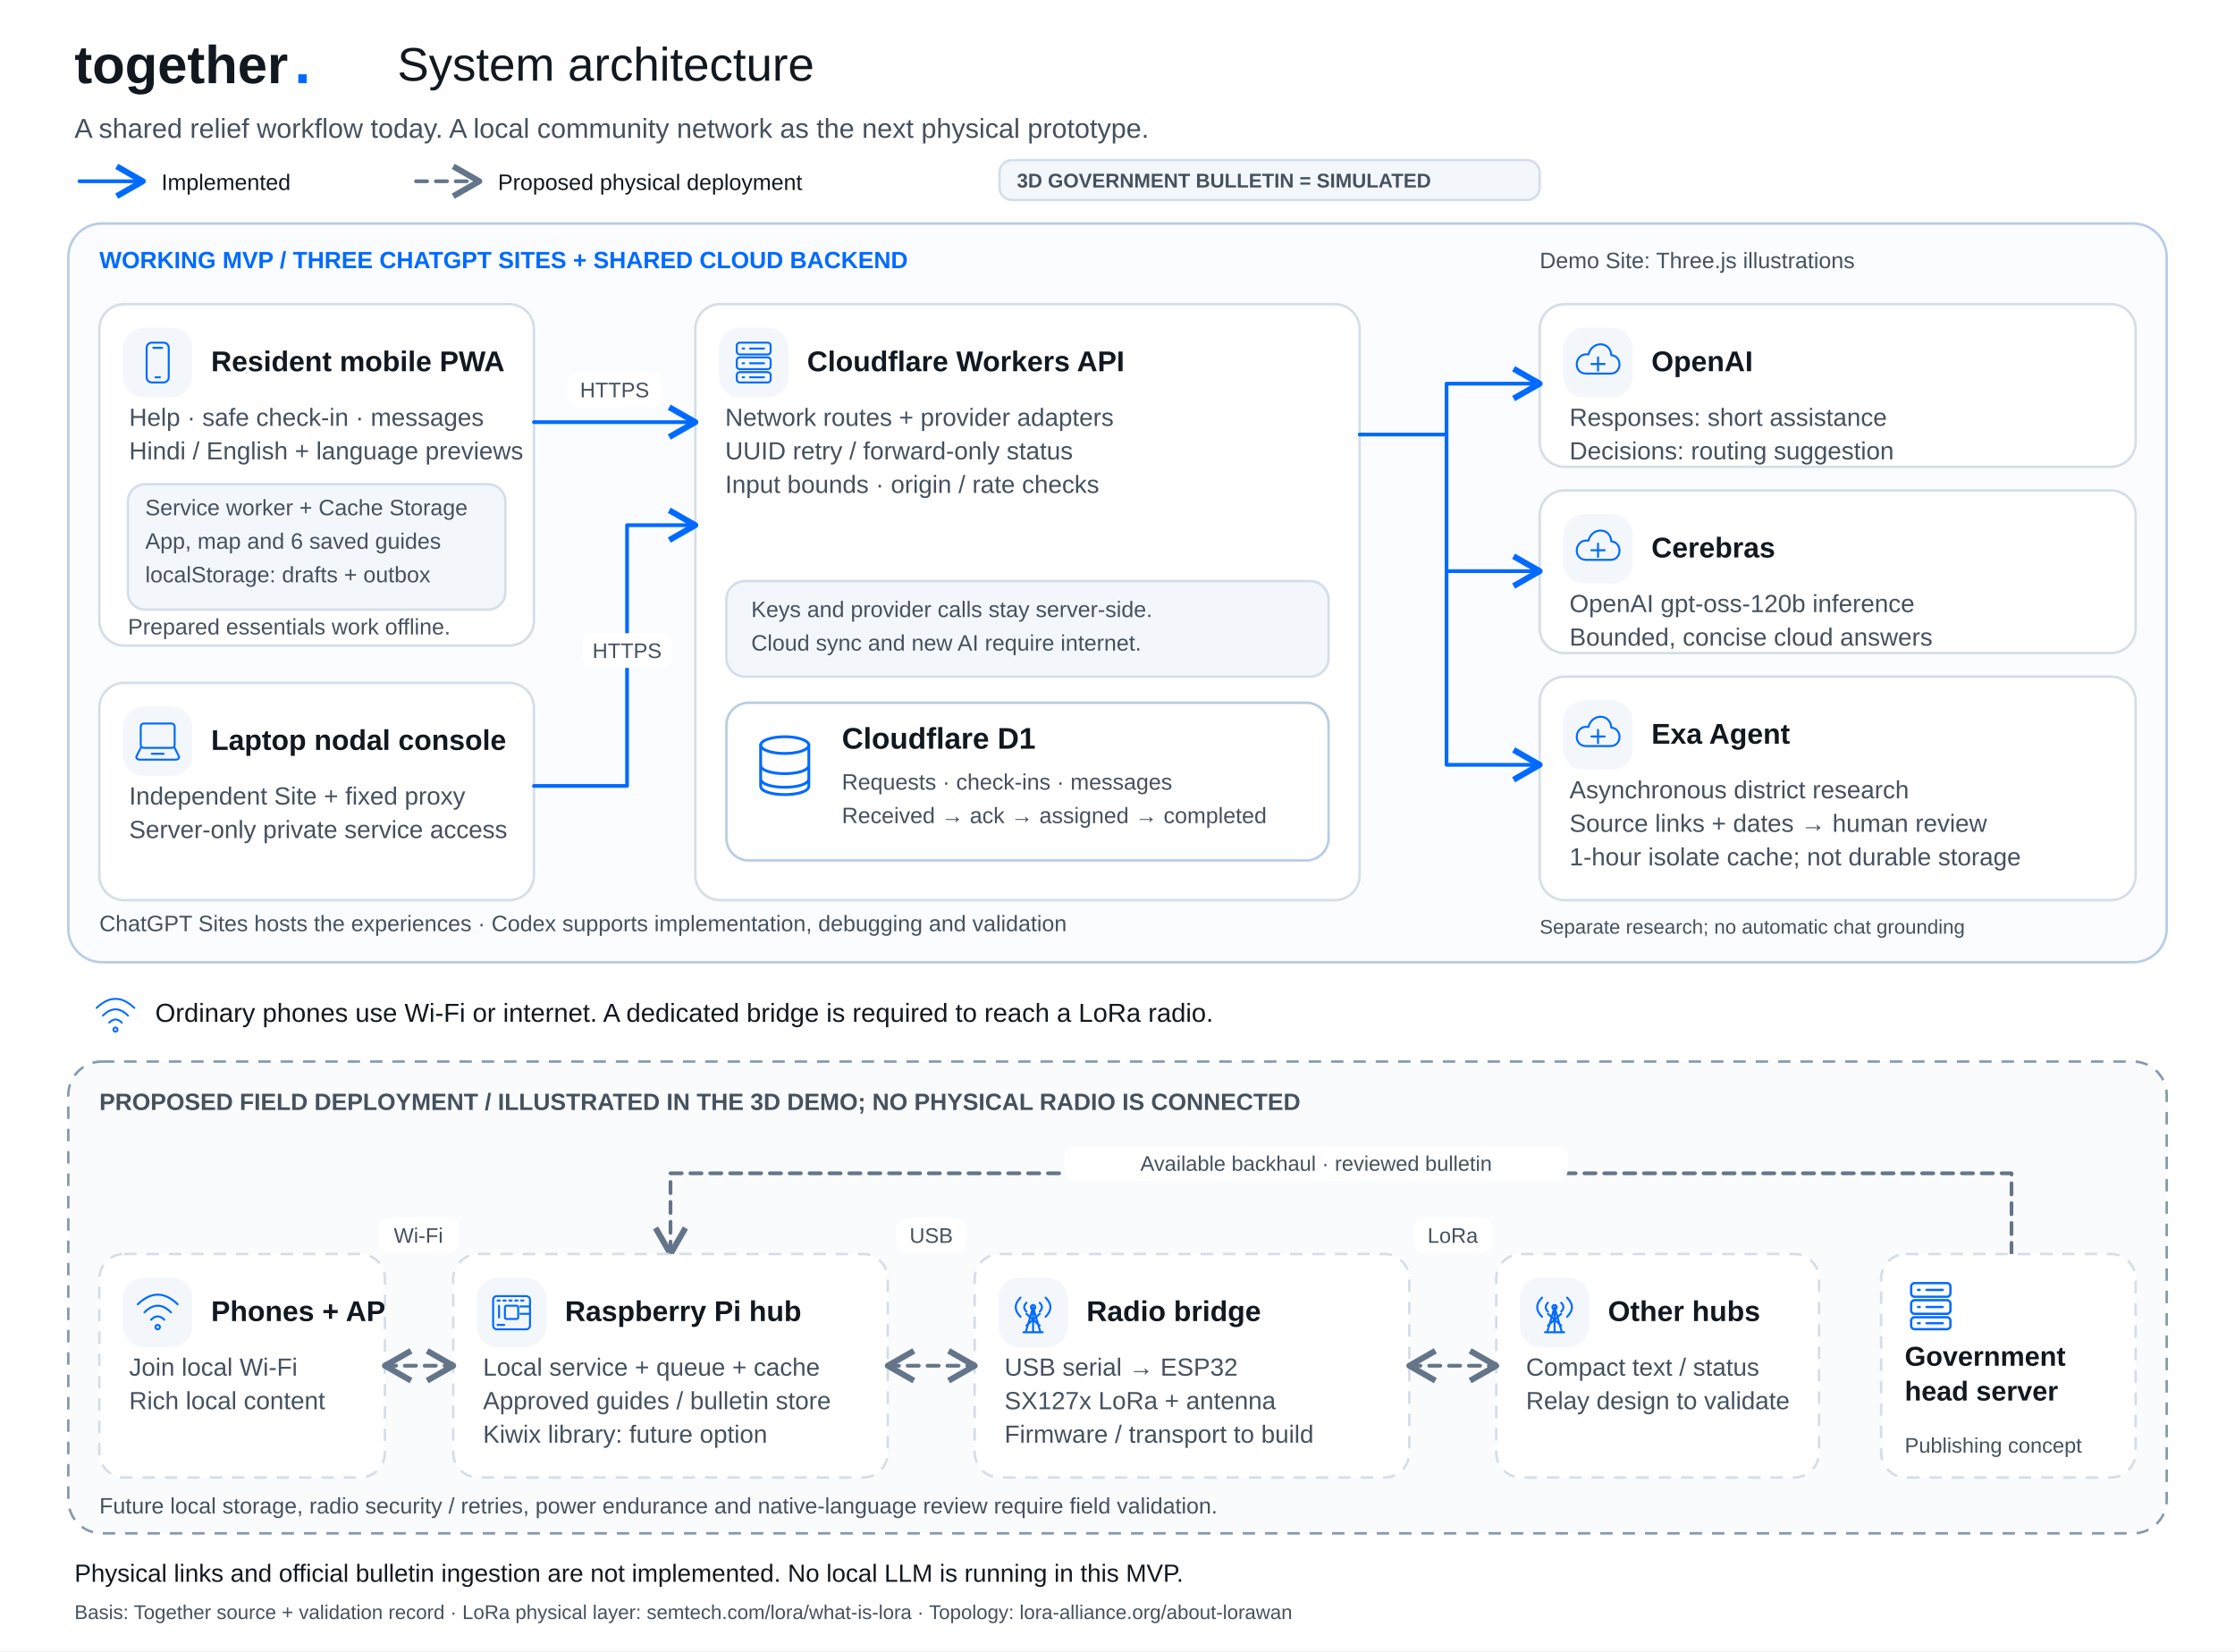
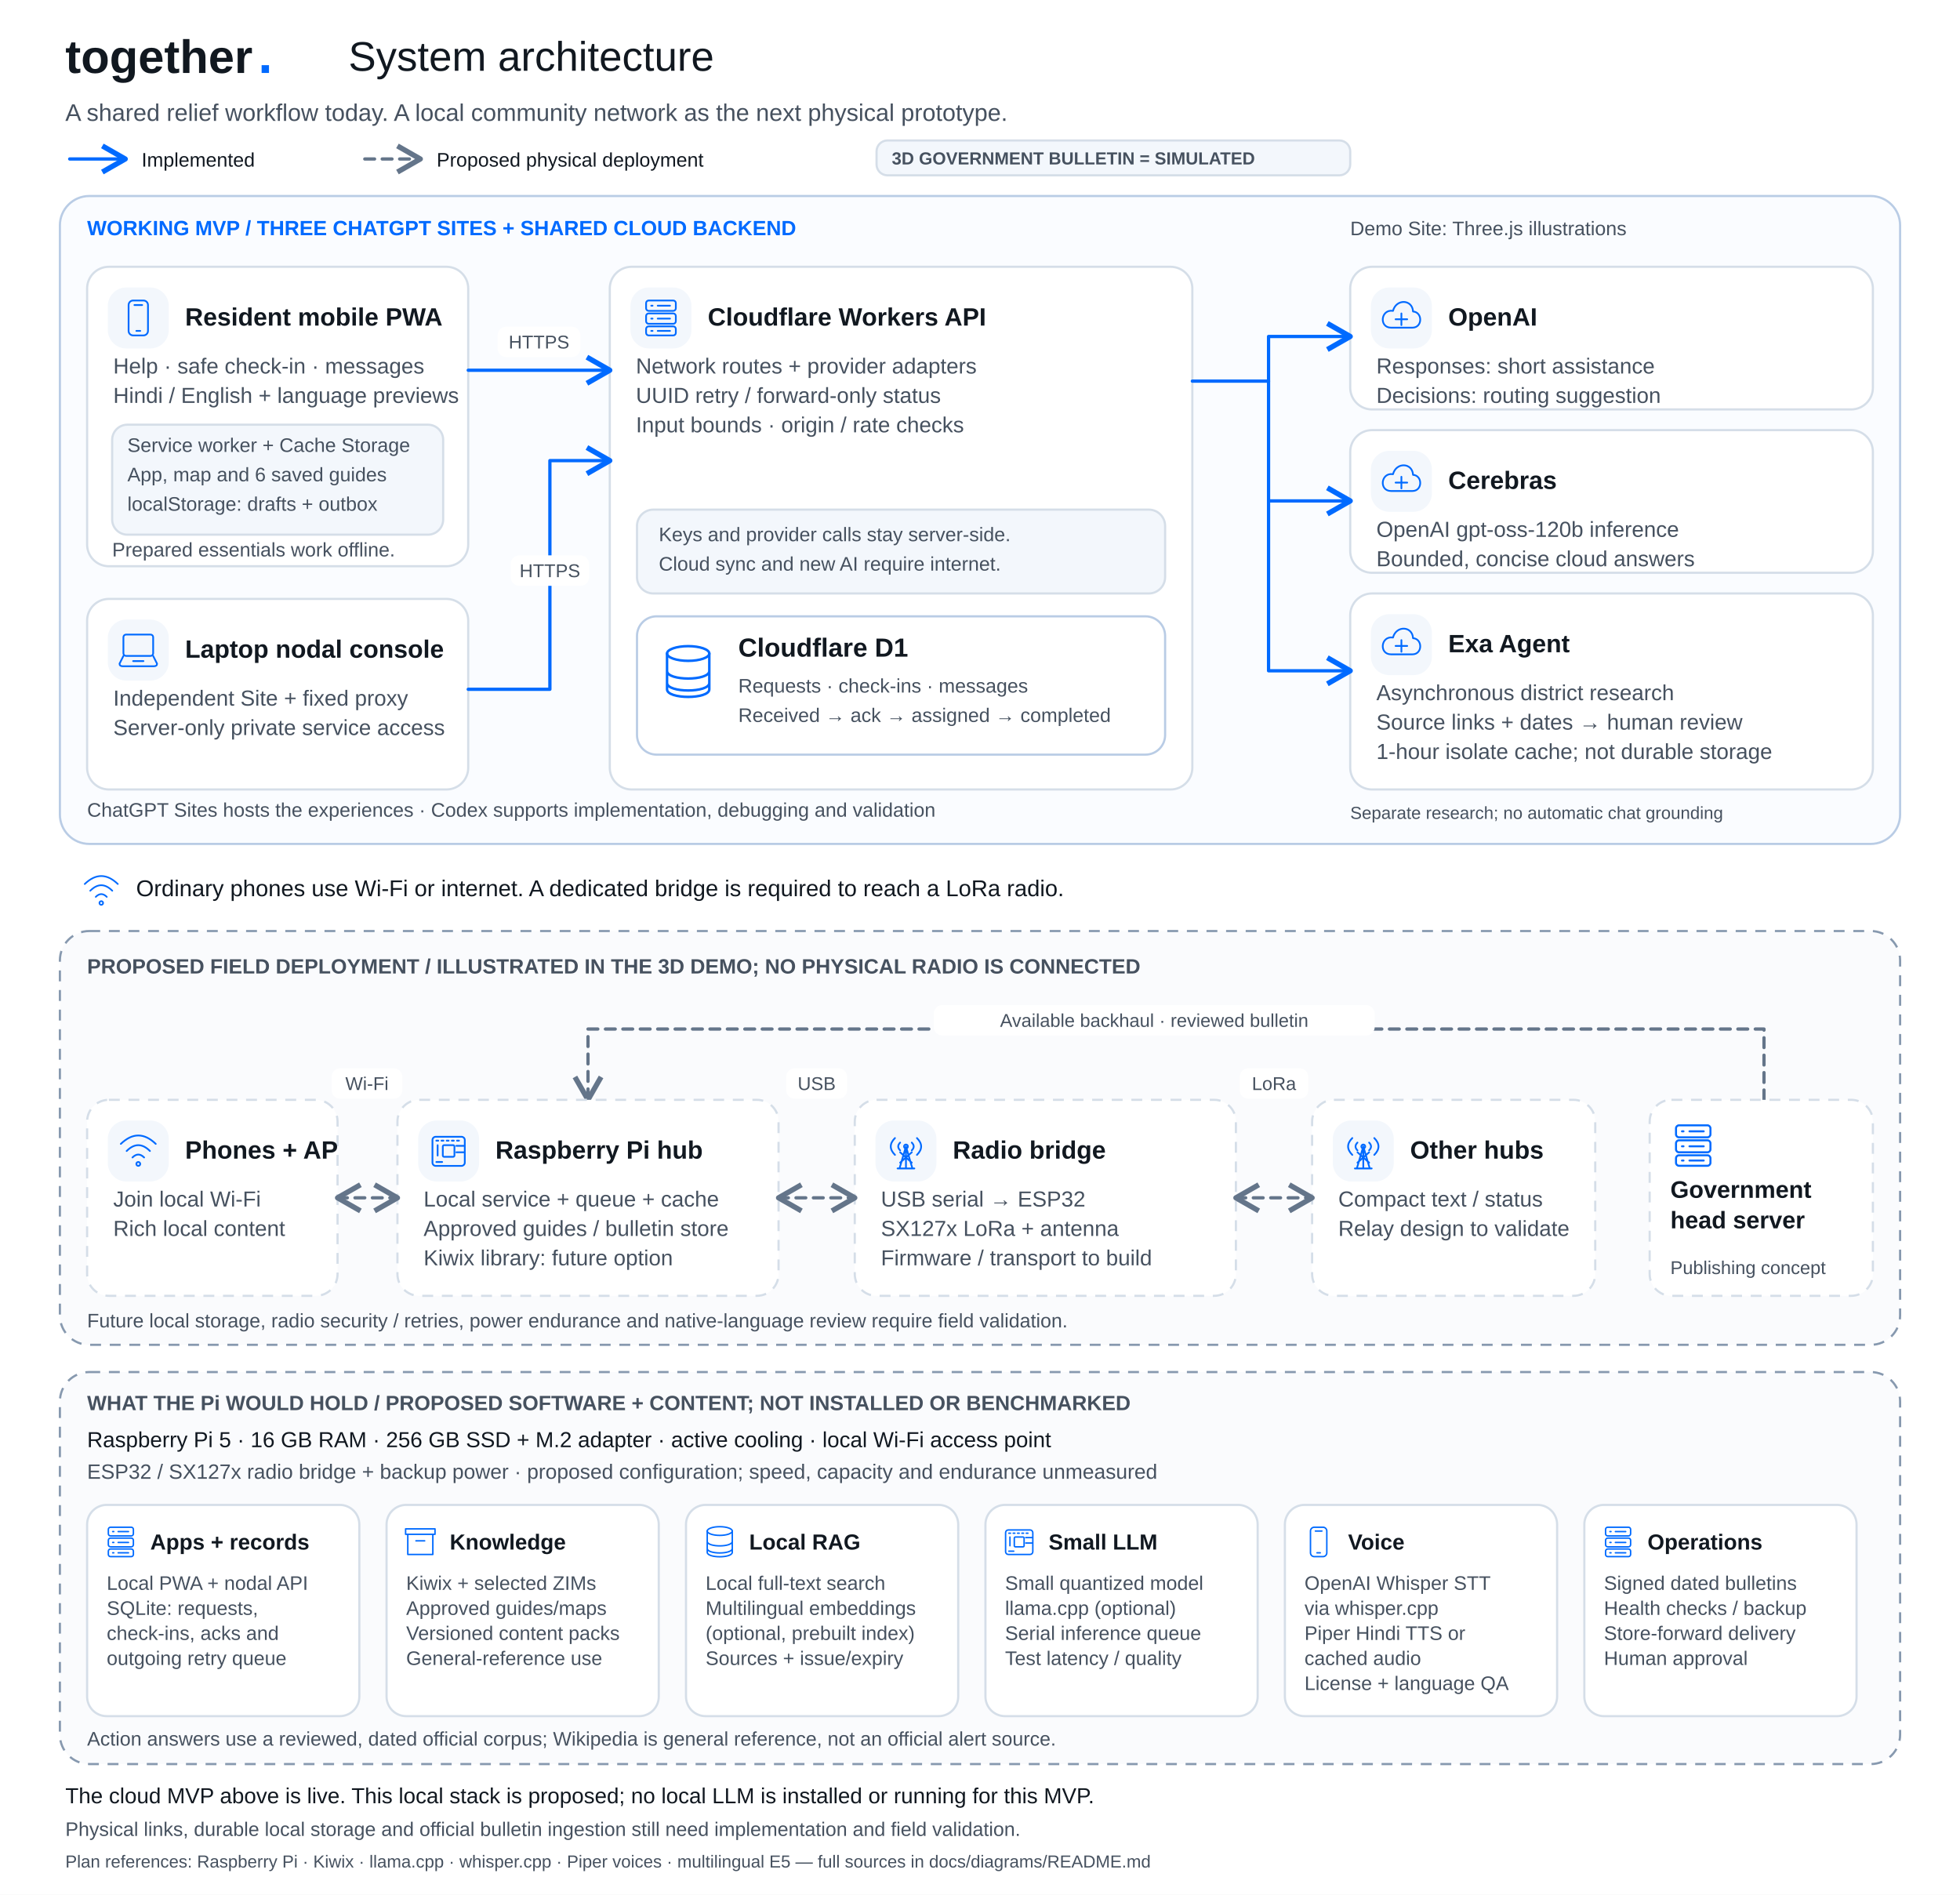
- <svg xmlns="http://www.w3.org/2000/svg" width="1800" height="1330" viewBox="0 0 1800 1330" role="img" aria-labelledby="title">
+ <svg xmlns="http://www.w3.org/2000/svg" width="1800" height="1740" viewBox="0 0 1800 1740" role="img" aria-labelledby="title">
  <defs>
    <marker id="arrow" markerWidth="10" markerHeight="10" refX="8" refY="5" orient="auto-start-reverse">
      <path d="M1 1 L8 5 L1 9" fill="none" stroke="#006AFF" stroke-width="1.6" stroke-linejoin="round" />
    </marker>
    <marker id="grayarrow" markerWidth="10" markerHeight="10" refX="8" refY="5" orient="auto-start-reverse">
      <path d="M1 1 L8 5 L1 9" fill="none" stroke="#64758A" stroke-width="1.6" stroke-linejoin="round" />
    </marker>
    <symbol id="phone" viewBox="0 0 64 64">
      <rect x="17" y="5" width="30" height="54" rx="7" />
      <path d="M26 12h12M29 52h6" />
    </symbol>
    <symbol id="laptop" viewBox="0 0 64 64">
      <rect x="9" y="8" width="46" height="33" rx="4" />
      <path d="M9 41 3 53q0 4 5 4h48q5 0 5-4l-6-12M24 49h16" />
    </symbol>
    <symbol id="server" viewBox="0 0 64 64">
      <rect x="9" y="5" width="46" height="16" rx="4" />
      <rect x="9" y="25" width="46" height="16" rx="4" />
      <rect x="9" y="45" width="46" height="14" rx="4" />
      <path d="M17 13h2M27 13h19M17 33h2M27 33h19M17 52h2M27 52h19" />
    </symbol>
    <symbol id="database" viewBox="0 0 64 64">
      <ellipse cx="32" cy="12" rx="23" ry="8" />
      <path d="M9 12v39c0 11 46 11 46 0V12M9 31c0 11 46 11 46 0M9 44c0 11 46 11 46 0" />
    </symbol>
    <symbol id="wifi" viewBox="0 0 64 64">
      <path d="M5 21q27-26 54 0M14 32q18-18 36 0M23 42q9-9 18 0" />
      <circle cx="32" cy="52" r="3" />
    </symbol>
    <symbol id="pi" viewBox="0 0 64 64">
      <rect x="7" y="10" width="50" height="45" rx="5" />
      <rect x="23" y="23" width="18" height="18" rx="2" />
      <path d="M13 16h3M21 16h3M29 16h3M37 16h3M45 16h3M13 49h9M44 24h12M44 34h12M15 23v16" />
    </symbol>
    <symbol id="radio" viewBox="0 0 64 64">
      <path d="M32 25v34M19 59h26M22 59l10-34 10 34M23 34l18 16M41 34 23 50M15 12q-13 13 0 26M49 12q13 13 0 26M23 19q-6 6 0 12M41 19q6 6 0 12" />
      <circle cx="32" cy="25" r="3" />
    </symbol>
    <symbol id="cloud" viewBox="0 0 64 64">
      <path d="M16 47H49c16 0 16-24 1-25C49 3 24 2 19 21 0 18-3 47 16 47Z" />
      <path d="M23 34h18M32 25v18" />
    </symbol>
    <symbol id="cache" viewBox="0 0 64 64">
      <path d="M9 18h46v37H9zM5 8h54v10H5zM24 30h16" />
    </symbol>
    <symbol id="house" viewBox="0 0 64 64">
      <path d="m5 29 27-23 27 23M12 25v33h40V25M26 58V40h13v18" />
    </symbol>
    <symbol id="sensor" viewBox="0 0 64 64">
      <path d="M18 40h28v18H18zM32 40V21M16 9q-16 14 0 28M48 9q16 14 0 28M24 16q-8 7 0 14M40 16q8 7 0 14" />
      <circle cx="32" cy="23" r="3" />
    </symbol>
  </defs>
-   <rect width="1800" height="1330" fill="#FFFFFF" />
+   <rect width="1800" height="1740" fill="#FFFFFF" />
  <g font-family="Arial, Helvetica, sans-serif" fill="#111820">
    <text x="60" y="67" font-size="43" fill="#111820" font-weight="700" text-anchor="start">together</text>
    <text x="237" y="67" font-size="48" fill="#006AFF" font-weight="700" text-anchor="start">.</text>
    <text x="320" y="65" font-size="38" fill="#111820" font-weight="500" text-anchor="start">System architecture</text>
    <text x="60" y="111" font-size="22" fill="#46515F" font-weight="400" text-anchor="start">A shared relief workflow today. A local community network as the next physical prototype.</text>
    <polyline points="64,146 115,146" fill="none" stroke="#006AFF" stroke-width="3" stroke-linejoin="round" stroke-linecap="round" marker-end="url(#arrow)" />
    <text x="130" y="153" font-size="18" fill="#111820" font-weight="400" text-anchor="start">Implemented</text>
    <polyline points="335,146 386,146" fill="none" stroke="#64758A" stroke-width="3" stroke-linejoin="round" stroke-linecap="round" stroke-dasharray="9 7" marker-end="url(#grayarrow)" />
    <text x="401" y="153" font-size="18" fill="#111820" font-weight="400" text-anchor="start">Proposed physical deployment</text>
    <rect x="805" y="129" width="435" height="32" rx="10" fill="#F3F7FC" stroke="#D5DEE8" stroke-width="2" />
    <text x="819" y="151" font-size="16" fill="#46515F" font-weight="600" text-anchor="start">3D GOVERNMENT BULLETIN = SIMULATED</text>
    <rect x="55" y="180" width="1690" height="595" rx="27" fill="#FAFCFF" stroke="#B9CCE5" stroke-width="2" />
    <text x="80" y="216" font-size="19" fill="#006AFF" font-weight="600" text-anchor="start">WORKING MVP  /  THREE CHATGPT SITES + SHARED CLOUD BACKEND</text>
    <text x="1240" y="216" font-size="18" fill="#46515F" font-weight="400" text-anchor="start">Demo Site: Three.js illustrations</text>
    <rect x="80" y="245" width="350" height="275" rx="20" fill="white" stroke="#D5DEE8" stroke-width="2" />
    <rect x="100" y="265" width="54" height="54" rx="16" fill="#F3F7FC" stroke="#F3F7FC" stroke-width="2" />
    <use href="#phone" x="108" y="273" width="38" height="38" fill="none" stroke="#006AFF" stroke-width="2.7" stroke-linecap="round" stroke-linejoin="round" />
    <text x="170" y="299" font-size="23" fill="#111820" font-weight="600" text-anchor="start">Resident mobile PWA</text>
    <text x="104" y="343" font-size="20" fill="#46515F" font-weight="400" text-anchor="start">Help · safe check-in · messages</text>
    <text x="104" y="370" font-size="20" fill="#46515F" font-weight="400" text-anchor="start">Hindi / English + language previews</text>
    <rect x="103" y="390" width="304" height="101" rx="14" fill="#F3F7FC" stroke="#D5DEE8" stroke-width="2" />
    <text x="117" y="415" font-size="18" fill="#46515F" font-weight="400" text-anchor="start">Service worker + Cache Storage</text>
    <text x="117" y="442" font-size="18" fill="#46515F" font-weight="400" text-anchor="start">App, map and 6 saved guides</text>
    <text x="117" y="469" font-size="18" fill="#46515F" font-weight="400" text-anchor="start">localStorage: drafts + outbox</text>
    <text x="103" y="511" font-size="18" fill="#46515F" font-weight="400" text-anchor="start">Prepared essentials work offline.</text>
    <rect x="80" y="550" width="350" height="175" rx="20" fill="white" stroke="#D5DEE8" stroke-width="2" />
    <rect x="100" y="570" width="54" height="54" rx="16" fill="#F3F7FC" stroke="#F3F7FC" stroke-width="2" />
    <use href="#laptop" x="108" y="578" width="38" height="38" fill="none" stroke="#006AFF" stroke-width="2.7" stroke-linecap="round" stroke-linejoin="round" />
    <text x="170" y="604" font-size="23" fill="#111820" font-weight="600" text-anchor="start">Laptop nodal console</text>
    <text x="104" y="648" font-size="20" fill="#46515F" font-weight="400" text-anchor="start">Independent Site + fixed proxy</text>
    <text x="104" y="675" font-size="20" fill="#46515F" font-weight="400" text-anchor="start">Server-only private service access</text>
    <rect x="560" y="245" width="535" height="480" rx="20" fill="white" stroke="#D5DEE8" stroke-width="2" />
    <rect x="580" y="265" width="54" height="54" rx="16" fill="#F3F7FC" stroke="#F3F7FC" stroke-width="2" />
    <use href="#server" x="588" y="273" width="38" height="38" fill="none" stroke="#006AFF" stroke-width="2.7" stroke-linecap="round" stroke-linejoin="round" />
    <text x="650" y="299" font-size="23" fill="#111820" font-weight="600" text-anchor="start">Cloudflare Workers API</text>
    <text x="584" y="343" font-size="20" fill="#46515F" font-weight="400" text-anchor="start">Network routes + provider adapters</text>
    <text x="584" y="370" font-size="20" fill="#46515F" font-weight="400" text-anchor="start">UUID retry / forward-only status</text>
    <text x="584" y="397" font-size="20" fill="#46515F" font-weight="400" text-anchor="start">Input bounds · origin / rate checks</text>
    <rect x="585" y="468" width="485" height="77" rx="15" fill="#F3F7FC" stroke="#D5DEE8" stroke-width="2" />
    <text x="605" y="497" font-size="18" fill="#46515F" font-weight="400" text-anchor="start">Keys and provider calls stay server-side.</text>
    <text x="605" y="524" font-size="18" fill="#46515F" font-weight="400" text-anchor="start">Cloud sync and new AI require internet.</text>
    <rect x="585" y="566" width="485" height="127" rx="18" fill="white" stroke="#B9CCE5" stroke-width="2" />
    <use href="#database" x="605" y="590" width="54" height="54" fill="none" stroke="#006AFF" stroke-width="2.7" stroke-linecap="round" stroke-linejoin="round" />
    <text x="678" y="603" font-size="24" fill="#111820" font-weight="600" text-anchor="start">Cloudflare D1</text>
    <text x="678" y="636" font-size="18" fill="#46515F" font-weight="400" text-anchor="start">Requests · check-ins · messages</text>
    <text x="678" y="663" font-size="18" fill="#46515F" font-weight="400" text-anchor="start">Received → ack → assigned → completed</text>
    <polyline points="430,340 560,340" fill="none" stroke="#006AFF" stroke-width="3" stroke-linejoin="round" stroke-linecap="round" marker-end="url(#arrow)" />
    <rect x="457.0" y="300" width="76" height="28" rx="8" fill="white" />
    <text x="495" y="320" font-size="17" fill="#46515F" font-weight="400" text-anchor="middle">HTTPS</text>
    <polyline points="430,633 505,633 505,423 560,423" fill="none" stroke="#006AFF" stroke-width="3" stroke-linejoin="round" stroke-linecap="round" marker-end="url(#arrow)" />
    <rect x="469.0" y="510" width="72" height="28" rx="8" fill="white" />
    <text x="505" y="530" font-size="17" fill="#46515F" font-weight="400" text-anchor="middle">HTTPS</text>
    <rect x="1240" y="245" width="480" height="131" rx="20" fill="white" stroke="#D5DEE8" stroke-width="2" />
    <rect x="1260" y="265" width="54" height="54" rx="16" fill="#F3F7FC" stroke="#F3F7FC" stroke-width="2" />
    <use href="#cloud" x="1268" y="273" width="38" height="38" fill="none" stroke="#006AFF" stroke-width="2.7" stroke-linecap="round" stroke-linejoin="round" />
    <text x="1330" y="299" font-size="23" fill="#111820" font-weight="600" text-anchor="start">OpenAI</text>
    <text x="1264" y="343" font-size="20" fill="#46515F" font-weight="400" text-anchor="start">Responses: short assistance</text>
    <text x="1264" y="370" font-size="20" fill="#46515F" font-weight="400" text-anchor="start">Decisions: routing suggestion</text>
    <rect x="1240" y="395" width="480" height="131" rx="20" fill="white" stroke="#D5DEE8" stroke-width="2" />
    <rect x="1260" y="415" width="54" height="54" rx="16" fill="#F3F7FC" stroke="#F3F7FC" stroke-width="2" />
    <use href="#cloud" x="1268" y="423" width="38" height="38" fill="none" stroke="#006AFF" stroke-width="2.7" stroke-linecap="round" stroke-linejoin="round" />
    <text x="1330" y="449" font-size="23" fill="#111820" font-weight="600" text-anchor="start">Cerebras</text>
    <text x="1264" y="493" font-size="20" fill="#46515F" font-weight="400" text-anchor="start">OpenAI gpt-oss-120b inference</text>
    <text x="1264" y="520" font-size="20" fill="#46515F" font-weight="400" text-anchor="start">Bounded, concise cloud answers</text>
    <rect x="1240" y="545" width="480" height="180" rx="20" fill="white" stroke="#D5DEE8" stroke-width="2" />
    <rect x="1260" y="565" width="54" height="54" rx="16" fill="#F3F7FC" stroke="#F3F7FC" stroke-width="2" />
    <use href="#cloud" x="1268" y="573" width="38" height="38" fill="none" stroke="#006AFF" stroke-width="2.7" stroke-linecap="round" stroke-linejoin="round" />
    <text x="1330" y="599" font-size="23" fill="#111820" font-weight="600" text-anchor="start">Exa Agent</text>
    <text x="1264" y="643" font-size="20" fill="#46515F" font-weight="400" text-anchor="start">Asynchronous district research</text>
    <text x="1264" y="670" font-size="20" fill="#46515F" font-weight="400" text-anchor="start">Source links + dates → human review</text>
    <text x="1264" y="697" font-size="20" fill="#46515F" font-weight="400" text-anchor="start">1-hour isolate cache; not durable storage</text>
    <polyline points="1095,350 1165,350 1165,309 1240,309" fill="none" stroke="#006AFF" stroke-width="3" stroke-linejoin="round" stroke-linecap="round" marker-end="url(#arrow)" />
    <polyline points="1165,350 1165,460 1240,460" fill="none" stroke="#006AFF" stroke-width="3" stroke-linejoin="round" stroke-linecap="round" marker-end="url(#arrow)" />
    <polyline points="1165,460 1165,616 1240,616" fill="none" stroke="#006AFF" stroke-width="3" stroke-linejoin="round" stroke-linecap="round" marker-end="url(#arrow)" />
    <text x="1240" y="752" font-size="16" fill="#46515F" font-weight="400" text-anchor="start">Separate research; no automatic chat grounding</text>
    <text x="80" y="750" font-size="18" fill="#46515F" font-weight="400" text-anchor="start">ChatGPT Sites hosts the experiences  ·  Codex supports implementation, debugging and validation</text>
    <use href="#wifi" x="75" y="800" width="36" height="36" fill="none" stroke="#006AFF" stroke-width="2.7" stroke-linecap="round" stroke-linejoin="round" />
    <text x="125" y="823" font-size="21" fill="#111820" font-weight="500" text-anchor="start">Ordinary phones use Wi-Fi or internet. A dedicated bridge is required to reach a LoRa radio.</text>
    <rect x="55" y="855" width="1690" height="380" rx="27" fill="#FAFBFD" stroke="#8799AF" stroke-width="2" stroke-dasharray="10 8" />
    <text x="80" y="894" font-size="19" fill="#46515F" font-weight="600" text-anchor="start">PROPOSED FIELD DEPLOYMENT  /  ILLUSTRATED IN THE 3D DEMO; NO PHYSICAL RADIO IS CONNECTED</text>
    <polyline points="1620,1010 1620,945 540,945 540,1010" fill="none" stroke="#64758A" stroke-width="3" stroke-linejoin="round" stroke-linecap="round" stroke-dasharray="9 7" marker-end="url(#grayarrow)" />
    <rect x="857.5" y="923" width="405" height="28" rx="8" fill="white" />
    <text x="1060" y="943" font-size="17" fill="#46515F" font-weight="400" text-anchor="middle">Available backhaul · reviewed bulletin</text>
    <rect x="80" y="1010" width="230" height="180" rx="20" fill="white" stroke="#D5DEE8" stroke-width="2" stroke-dasharray="10 8" />
    <rect x="100" y="1030" width="54" height="54" rx="16" fill="#F3F7FC" stroke="#F3F7FC" stroke-width="2" />
    <use href="#wifi" x="108" y="1038" width="38" height="38" fill="none" stroke="#006AFF" stroke-width="2.7" stroke-linecap="round" stroke-linejoin="round" />
    <text x="170" y="1064" font-size="23" fill="#111820" font-weight="600" text-anchor="start">Phones + AP</text>
    <text x="104" y="1108" font-size="20" fill="#46515F" font-weight="400" text-anchor="start">Join local Wi-Fi</text>
    <text x="104" y="1135" font-size="20" fill="#46515F" font-weight="400" text-anchor="start">Rich local content</text>
    <rect x="365" y="1010" width="350" height="180" rx="20" fill="white" stroke="#D5DEE8" stroke-width="2" stroke-dasharray="10 8" />
    <rect x="385" y="1030" width="54" height="54" rx="16" fill="#F3F7FC" stroke="#F3F7FC" stroke-width="2" />
    <use href="#pi" x="393" y="1038" width="38" height="38" fill="none" stroke="#006AFF" stroke-width="2.7" stroke-linecap="round" stroke-linejoin="round" />
    <text x="455" y="1064" font-size="23" fill="#111820" font-weight="600" text-anchor="start">Raspberry Pi hub</text>
    <text x="389" y="1108" font-size="20" fill="#46515F" font-weight="400" text-anchor="start">Local service + queue + cache</text>
    <text x="389" y="1135" font-size="20" fill="#46515F" font-weight="400" text-anchor="start">Approved guides / bulletin store</text>
    <text x="389" y="1162" font-size="20" fill="#46515F" font-weight="400" text-anchor="start">Kiwix library: future option</text>
    <rect x="785" y="1010" width="350" height="180" rx="20" fill="white" stroke="#D5DEE8" stroke-width="2" stroke-dasharray="10 8" />
    <rect x="805" y="1030" width="54" height="54" rx="16" fill="#F3F7FC" stroke="#F3F7FC" stroke-width="2" />
    <use href="#radio" x="813" y="1038" width="38" height="38" fill="none" stroke="#006AFF" stroke-width="2.7" stroke-linecap="round" stroke-linejoin="round" />
    <text x="875" y="1064" font-size="23" fill="#111820" font-weight="600" text-anchor="start">Radio bridge</text>
    <text x="809" y="1108" font-size="20" fill="#46515F" font-weight="400" text-anchor="start">USB serial → ESP32</text>
    <text x="809" y="1135" font-size="20" fill="#46515F" font-weight="400" text-anchor="start">SX127x LoRa + antenna</text>
    <text x="809" y="1162" font-size="20" fill="#46515F" font-weight="400" text-anchor="start">Firmware / transport to build</text>
    <rect x="1205" y="1010" width="260" height="180" rx="20" fill="white" stroke="#D5DEE8" stroke-width="2" stroke-dasharray="10 8" />
    <rect x="1225" y="1030" width="54" height="54" rx="16" fill="#F3F7FC" stroke="#F3F7FC" stroke-width="2" />
    <use href="#radio" x="1233" y="1038" width="38" height="38" fill="none" stroke="#006AFF" stroke-width="2.7" stroke-linecap="round" stroke-linejoin="round" />
    <text x="1295" y="1064" font-size="23" fill="#111820" font-weight="600" text-anchor="start">Other hubs</text>
    <text x="1229" y="1108" font-size="20" fill="#46515F" font-weight="400" text-anchor="start">Compact text / status</text>
    <text x="1229" y="1135" font-size="20" fill="#46515F" font-weight="400" text-anchor="start">Relay design to validate</text>
    <rect x="1515" y="1010" width="205" height="180" rx="20" fill="white" stroke="#D5DEE8" stroke-width="2" stroke-dasharray="10 8" />
    <use href="#server" x="1533" y="1030" width="44" height="44" fill="none" stroke="#006AFF" stroke-width="2.7" stroke-linecap="round" stroke-linejoin="round" />
    <text x="1534" y="1100" font-size="22" fill="#111820" font-weight="600" text-anchor="start">Government</text>
    <text x="1534" y="1128" font-size="22" fill="#111820" font-weight="600" text-anchor="start">head server</text>
    <text x="1534" y="1170" font-size="17" fill="#46515F" font-weight="400" text-anchor="start">Publishing concept</text>
    <polyline points="310,1100 365,1100" fill="none" stroke="#64758A" stroke-width="3" stroke-linejoin="round" stroke-linecap="round" stroke-dasharray="9 7" marker-end="url(#grayarrow)" marker-start="url(#grayarrow)" />
    <rect x="304.5" y="981" width="65" height="28" rx="8" fill="white" />
    <text x="337" y="1001" font-size="17" fill="#46515F" font-weight="400" text-anchor="middle">Wi-Fi</text>
    <polyline points="715,1100 785,1100" fill="none" stroke="#64758A" stroke-width="3" stroke-linejoin="round" stroke-linecap="round" stroke-dasharray="9 7" marker-end="url(#grayarrow)" marker-start="url(#grayarrow)" />
    <rect x="722.0" y="981" width="56" height="28" rx="8" fill="white" />
    <text x="750" y="1001" font-size="17" fill="#46515F" font-weight="400" text-anchor="middle">USB</text>
    <polyline points="1135,1100 1205,1100" fill="none" stroke="#64758A" stroke-width="3" stroke-linejoin="round" stroke-linecap="round" stroke-dasharray="9 7" marker-end="url(#grayarrow)" marker-start="url(#grayarrow)" />
    <rect x="1138.5" y="981" width="63" height="28" rx="8" fill="white" />
    <text x="1170" y="1001" font-size="17" fill="#46515F" font-weight="400" text-anchor="middle">LoRa</text>
    <text x="80" y="1219" font-size="18" fill="#46515F" font-weight="400" text-anchor="start">Future local storage, radio security / retries, power endurance and native-language review require field validation.</text>
-     <text x="60" y="1274" font-size="20" fill="#111820" font-weight="500" text-anchor="start">Physical links and official bulletin ingestion are not implemented. No local LLM is running in this MVP.</text>
-     <text x="60" y="1304" font-size="16" fill="#46515F" font-weight="400" text-anchor="start">Basis: Together source + validation record · LoRa physical layer: semtech.com/lora/what-is-lora · Topology: lora-alliance.org/about-lorawan</text>
+     <rect x="55" y="1260" width="1690" height="360" rx="27" fill="#FAFBFD" stroke="#8799AF" stroke-width="2" stroke-dasharray="10 8" />
+     <text x="80" y="1295" font-size="19" fill="#46515F" font-weight="600" text-anchor="start">WHAT THE Pi WOULD HOLD  /  PROPOSED SOFTWARE + CONTENT; NOT INSTALLED OR BENCHMARKED</text>
+     <text x="80" y="1329" font-size="20" fill="#111820" font-weight="500" text-anchor="start">Raspberry Pi 5 · 16 GB RAM · 256 GB SSD + M.2 adapter · active cooling · local Wi-Fi access point</text>
+     <text x="80" y="1358" font-size="19" fill="#46515F" font-weight="400" text-anchor="start">ESP32 / SX127x radio bridge + backup power · proposed configuration; speed, capacity and endurance unmeasured</text>
+     <rect x="80" y="1382" width="250" height="194" rx="18" fill="white" stroke="#D5DEE8" stroke-width="2" />
+     <use href="#server" x="95" y="1400" width="32" height="32" fill="none" stroke="#006AFF" stroke-width="2.7" stroke-linecap="round" stroke-linejoin="round" />
+     <text x="138" y="1423" font-size="20" fill="#111820" font-weight="600" text-anchor="start">Apps + records</text>
+     <text x="98" y="1460" font-size="18" fill="#46515F" font-weight="400" text-anchor="start">Local PWA + nodal API</text>
+     <text x="98" y="1483" font-size="18" fill="#46515F" font-weight="400" text-anchor="start">SQLite: requests,</text>
+     <text x="98" y="1506" font-size="18" fill="#46515F" font-weight="400" text-anchor="start">check-ins, acks and</text>
+     <text x="98" y="1529" font-size="18" fill="#46515F" font-weight="400" text-anchor="start">outgoing retry queue</text>
+     <rect x="355" y="1382" width="250" height="194" rx="18" fill="white" stroke="#D5DEE8" stroke-width="2" />
+     <use href="#cache" x="370" y="1400" width="32" height="32" fill="none" stroke="#006AFF" stroke-width="2.7" stroke-linecap="round" stroke-linejoin="round" />
+     <text x="413" y="1423" font-size="20" fill="#111820" font-weight="600" text-anchor="start">Knowledge</text>
+     <text x="373" y="1460" font-size="18" fill="#46515F" font-weight="400" text-anchor="start">Kiwix + selected ZIMs</text>
+     <text x="373" y="1483" font-size="18" fill="#46515F" font-weight="400" text-anchor="start">Approved guides/maps</text>
+     <text x="373" y="1506" font-size="18" fill="#46515F" font-weight="400" text-anchor="start">Versioned content packs</text>
+     <text x="373" y="1529" font-size="18" fill="#46515F" font-weight="400" text-anchor="start">General-reference use</text>
+     <rect x="630" y="1382" width="250" height="194" rx="18" fill="white" stroke="#D5DEE8" stroke-width="2" />
+     <use href="#database" x="645" y="1400" width="32" height="32" fill="none" stroke="#006AFF" stroke-width="2.7" stroke-linecap="round" stroke-linejoin="round" />
+     <text x="688" y="1423" font-size="20" fill="#111820" font-weight="600" text-anchor="start">Local RAG</text>
+     <text x="648" y="1460" font-size="18" fill="#46515F" font-weight="400" text-anchor="start">Local full-text search</text>
+     <text x="648" y="1483" font-size="18" fill="#46515F" font-weight="400" text-anchor="start">Multilingual embeddings</text>
+     <text x="648" y="1506" font-size="18" fill="#46515F" font-weight="400" text-anchor="start">(optional, prebuilt index)</text>
+     <text x="648" y="1529" font-size="18" fill="#46515F" font-weight="400" text-anchor="start">Sources + issue/expiry</text>
+     <rect x="905" y="1382" width="250" height="194" rx="18" fill="white" stroke="#D5DEE8" stroke-width="2" />
+     <use href="#pi" x="920" y="1400" width="32" height="32" fill="none" stroke="#006AFF" stroke-width="2.7" stroke-linecap="round" stroke-linejoin="round" />
+     <text x="963" y="1423" font-size="20" fill="#111820" font-weight="600" text-anchor="start">Small LLM</text>
+     <text x="923" y="1460" font-size="18" fill="#46515F" font-weight="400" text-anchor="start">Small quantized model</text>
+     <text x="923" y="1483" font-size="18" fill="#46515F" font-weight="400" text-anchor="start">llama.cpp (optional)</text>
+     <text x="923" y="1506" font-size="18" fill="#46515F" font-weight="400" text-anchor="start">Serial inference queue</text>
+     <text x="923" y="1529" font-size="18" fill="#46515F" font-weight="400" text-anchor="start">Test latency / quality</text>
+     <rect x="1180" y="1382" width="250" height="194" rx="18" fill="white" stroke="#D5DEE8" stroke-width="2" />
+     <use href="#phone" x="1195" y="1400" width="32" height="32" fill="none" stroke="#006AFF" stroke-width="2.7" stroke-linecap="round" stroke-linejoin="round" />
+     <text x="1238" y="1423" font-size="20" fill="#111820" font-weight="600" text-anchor="start">Voice</text>
+     <text x="1198" y="1460" font-size="18" fill="#46515F" font-weight="400" text-anchor="start">OpenAI Whisper STT</text>
+     <text x="1198" y="1483" font-size="18" fill="#46515F" font-weight="400" text-anchor="start">via whisper.cpp</text>
+     <text x="1198" y="1506" font-size="18" fill="#46515F" font-weight="400" text-anchor="start">Piper Hindi TTS or</text>
+     <text x="1198" y="1529" font-size="18" fill="#46515F" font-weight="400" text-anchor="start">cached audio</text>
+     <text x="1198" y="1552" font-size="18" fill="#46515F" font-weight="400" text-anchor="start">License + language QA</text>
+     <rect x="1455" y="1382" width="250" height="194" rx="18" fill="white" stroke="#D5DEE8" stroke-width="2" />
+     <use href="#server" x="1470" y="1400" width="32" height="32" fill="none" stroke="#006AFF" stroke-width="2.7" stroke-linecap="round" stroke-linejoin="round" />
+     <text x="1513" y="1423" font-size="20" fill="#111820" font-weight="600" text-anchor="start">Operations</text>
+     <text x="1473" y="1460" font-size="18" fill="#46515F" font-weight="400" text-anchor="start">Signed dated bulletins</text>
+     <text x="1473" y="1483" font-size="18" fill="#46515F" font-weight="400" text-anchor="start">Health checks / backup</text>
+     <text x="1473" y="1506" font-size="18" fill="#46515F" font-weight="400" text-anchor="start">Store-forward delivery</text>
+     <text x="1473" y="1529" font-size="18" fill="#46515F" font-weight="400" text-anchor="start">Human approval</text>
+     <text x="80" y="1603" font-size="18" fill="#46515F" font-weight="400" text-anchor="start">Action answers use a reviewed, dated official corpus; Wikipedia is general reference, not an official alert source.</text>
+     <text x="60" y="1656" font-size="20" fill="#111820" font-weight="500" text-anchor="start">The cloud MVP above is live. This local stack is proposed; no local LLM is installed or running for this MVP.</text>
+     <text x="60" y="1686" font-size="18" fill="#46515F" font-weight="400" text-anchor="start">Physical links, durable local storage and official bulletin ingestion still need implementation and field validation.</text>
+     <text x="60" y="1715" font-size="16" fill="#46515F" font-weight="400" text-anchor="start">Plan references: Raspberry Pi · Kiwix · llama.cpp · whisper.cpp · Piper voices · multilingual E5 — full sources in docs/diagrams/README.md</text>
  </g>
</svg>
